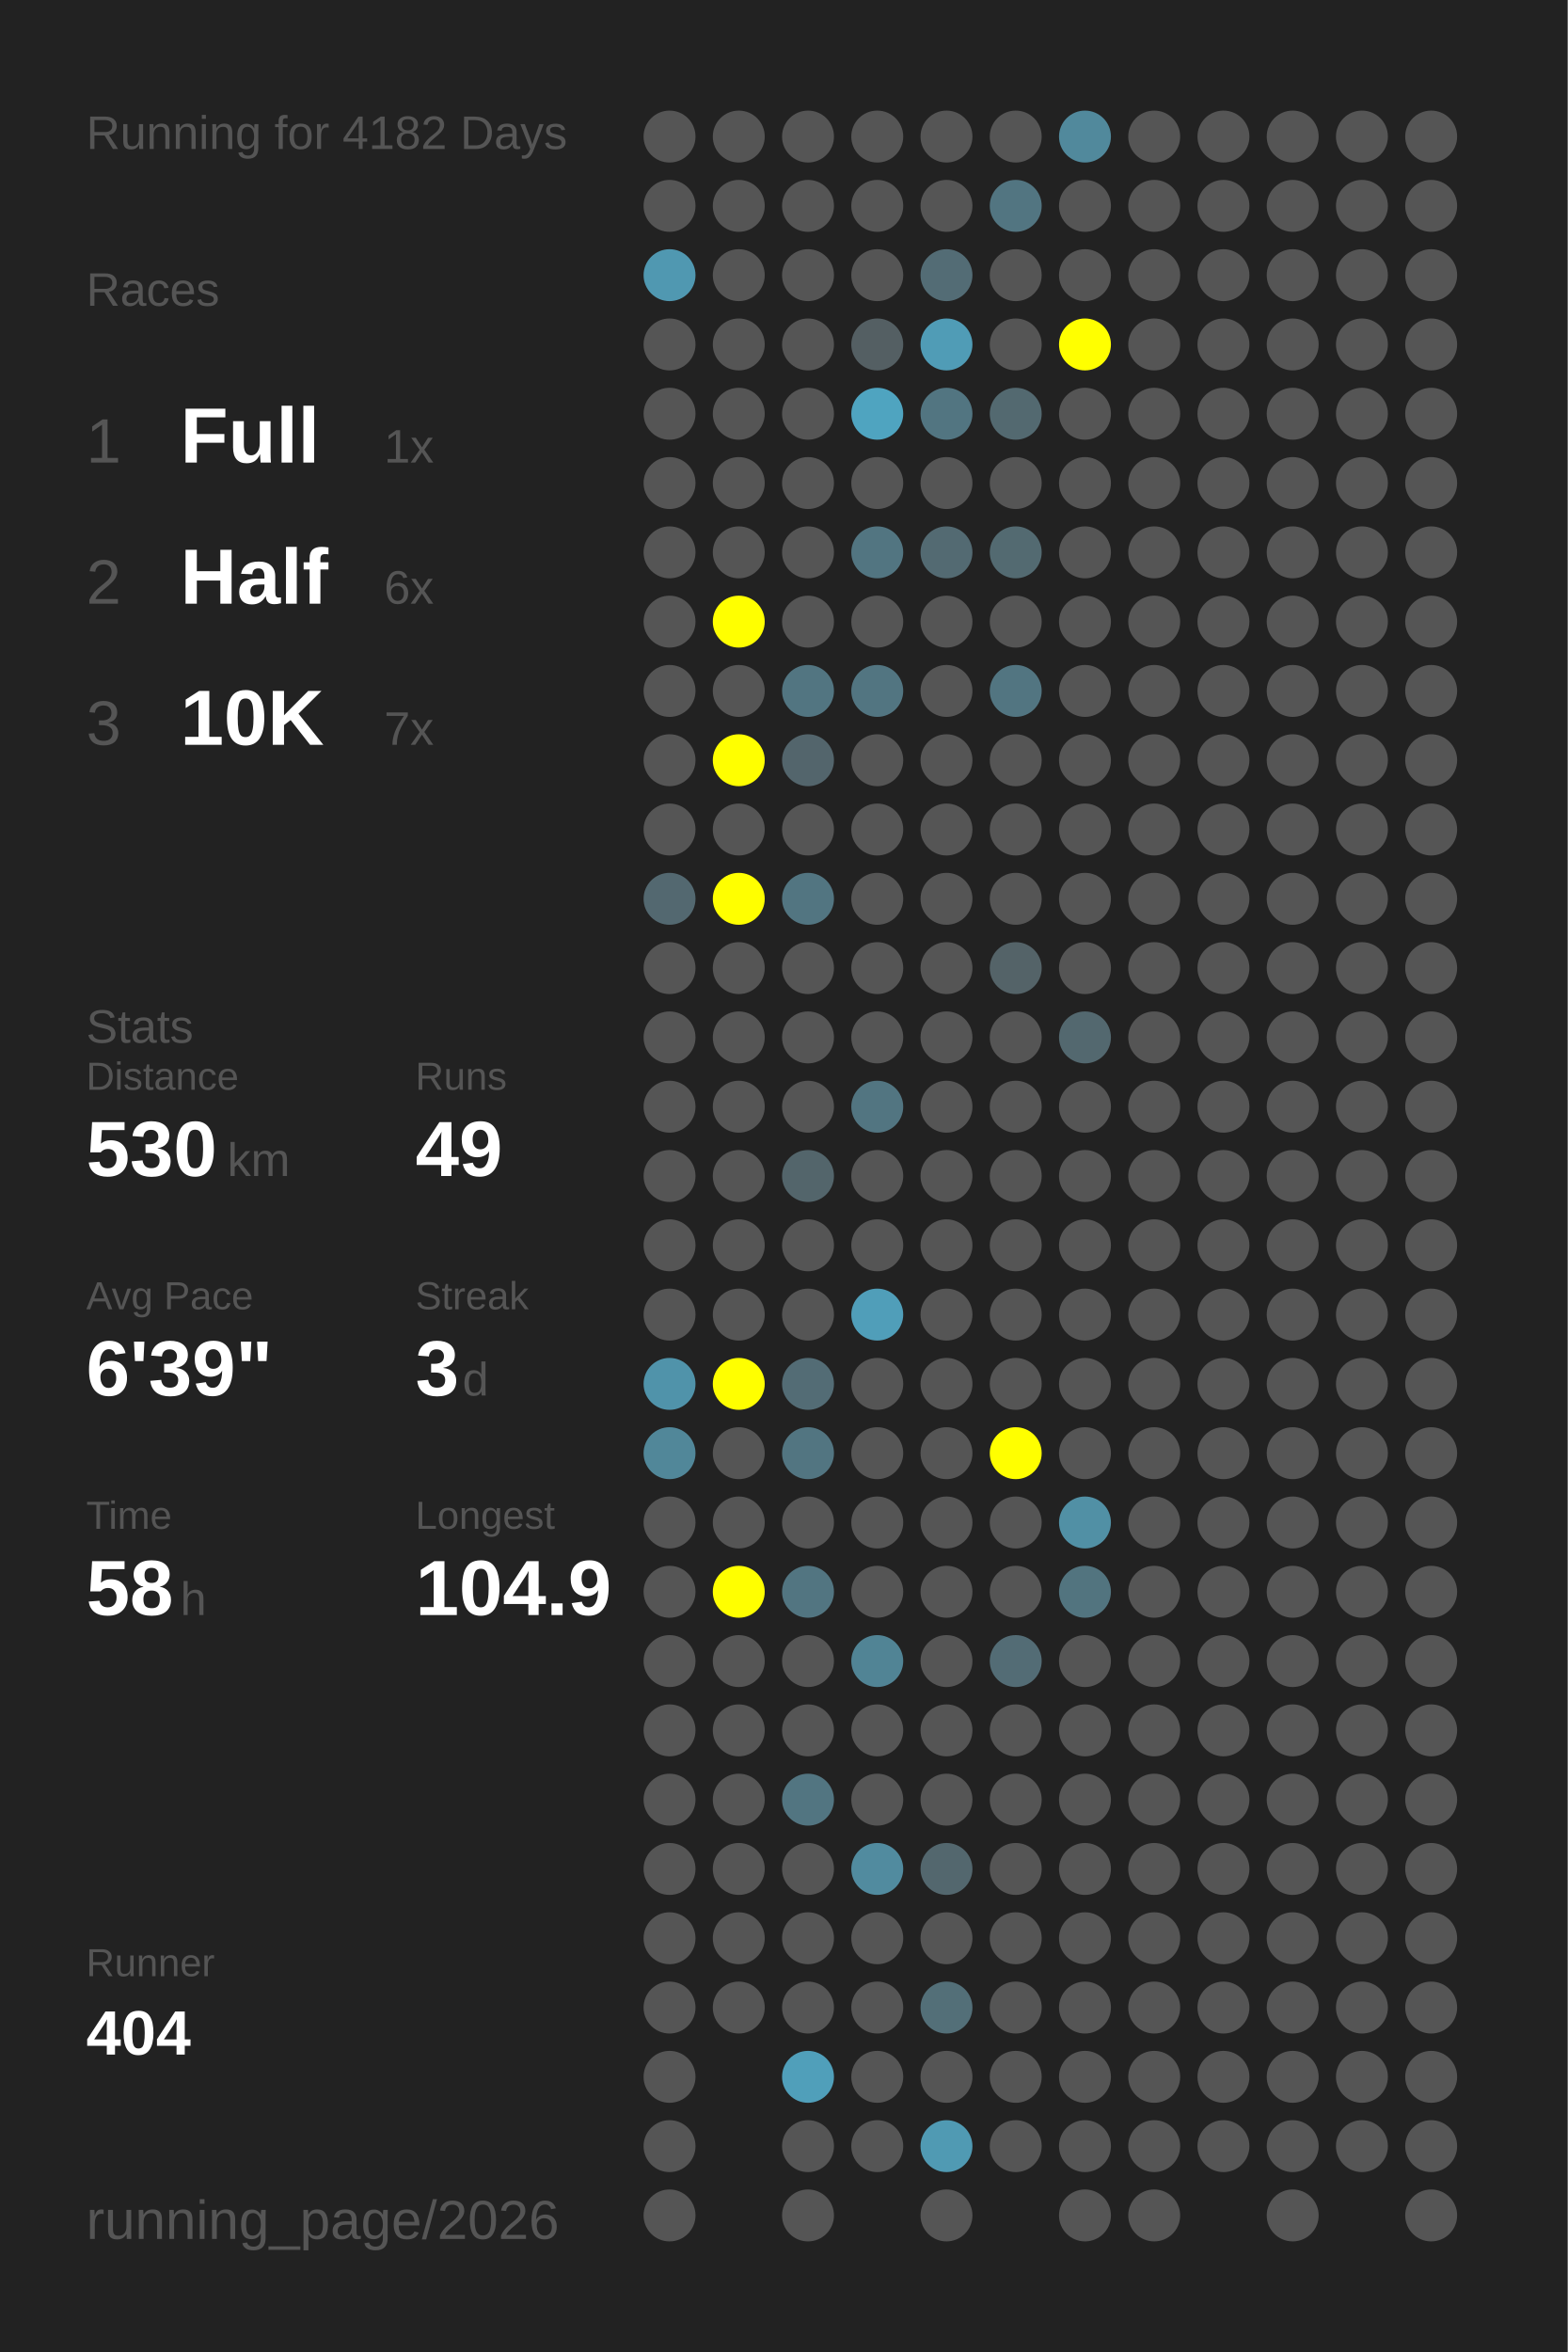
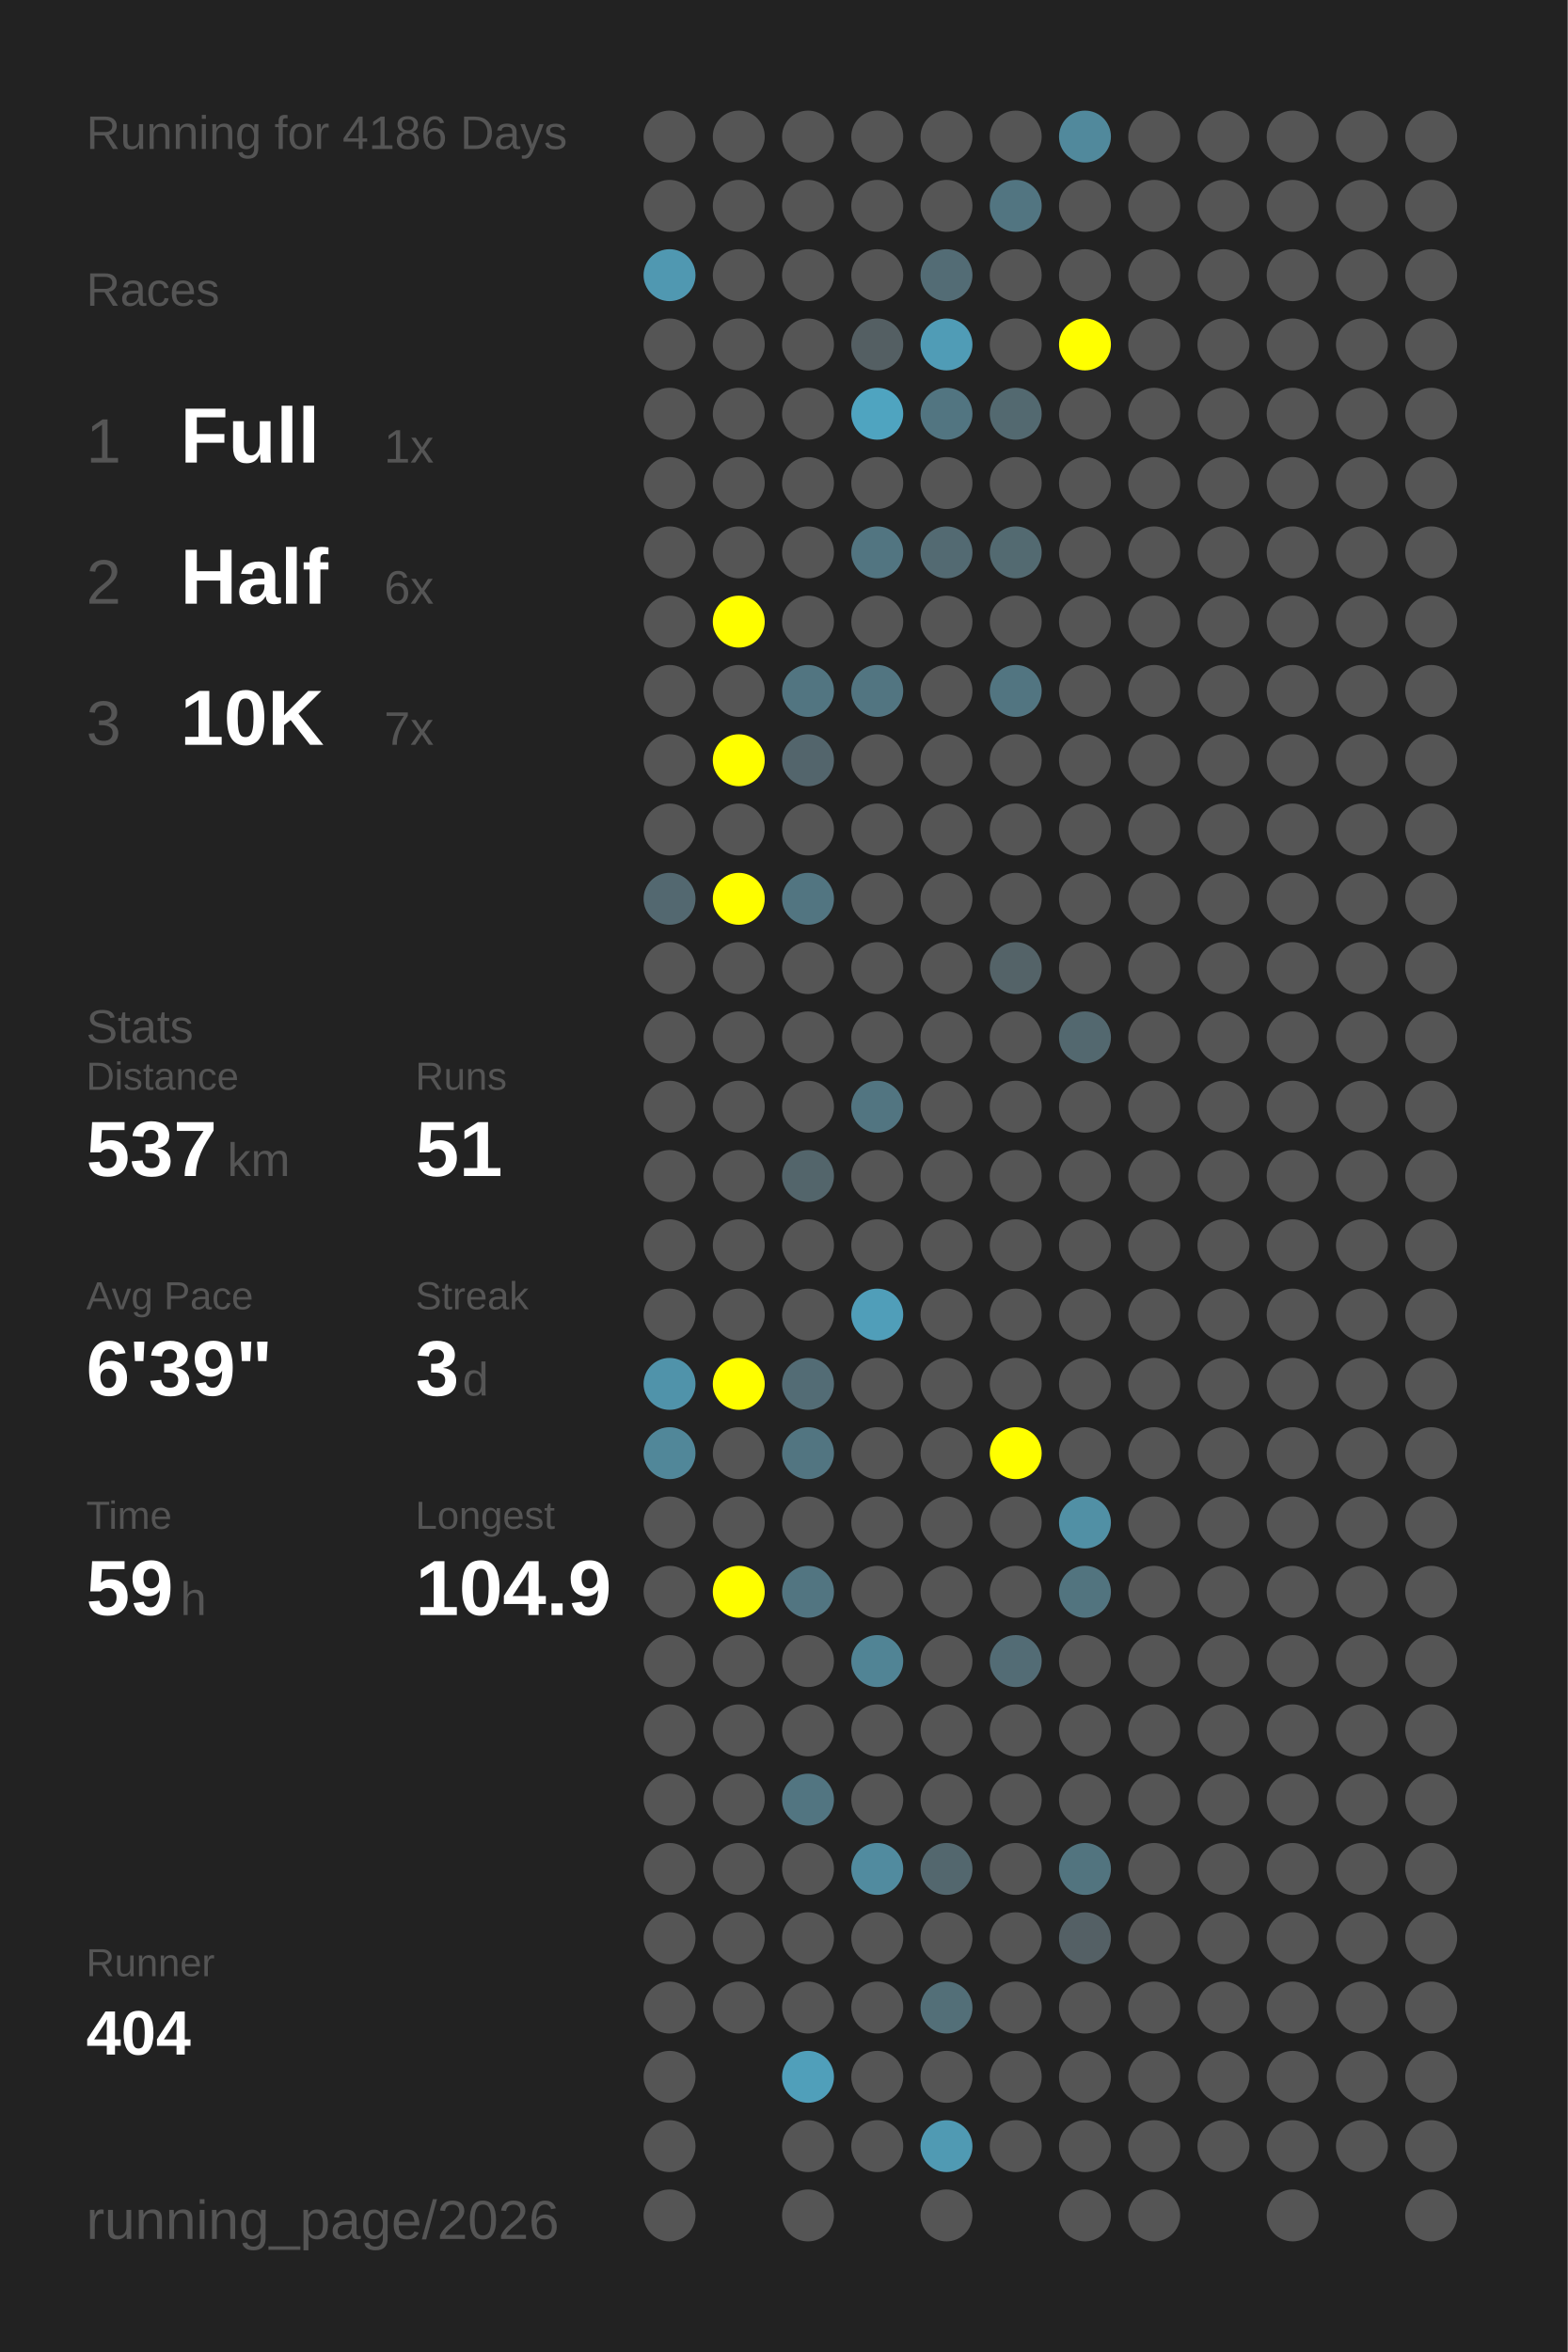
<svg xmlns="http://www.w3.org/2000/svg" baseProfile="full" height="300mm" version="1.1" viewBox="0,0,200,300" width="200mm">
  <defs />
  <rect fill="#222222" height="300" width="200" x="0" y="0" />
-   <text fill="#555555" style="font-size:6px; font-family:Arial;" x="11" y="19">Running for 4182 Days</text>
+   <text fill="#555555" style="font-size:6px; font-family:Arial;" x="11" y="19">Running for 4186 Days</text>
  <text fill="#555555" style="font-size:6px; font-family:Arial;" x="11" y="39">Races</text>
  <text fill="#555555" style="font-size:8px; font-family:Arial;" x="11" y="59">1</text>
  <text fill="#FFFFFF" style="font-size:10px; font-family:Arial; font-weight:bold;" x="23" y="59">Full</text>
  <text fill="#555555" style="font-size:6px; font-family:Arial;" x="49" y="59">1x</text>
  <text fill="#555555" style="font-size:8px; font-family:Arial;" x="11" y="77">2</text>
  <text fill="#FFFFFF" style="font-size:10px; font-family:Arial; font-weight:bold;" x="23" y="77">Half</text>
  <text fill="#555555" style="font-size:6px; font-family:Arial;" x="49" y="77">6x</text>
  <text fill="#555555" style="font-size:8px; font-family:Arial;" x="11" y="95">3</text>
  <text fill="#FFFFFF" style="font-size:10px; font-family:Arial; font-weight:bold;" x="23" y="95">10K</text>
  <text fill="#555555" style="font-size:6px; font-family:Arial;" x="49" y="95">7x</text>
  <text fill="#555555" style="font-size:6px; font-family:Arial;" x="11" y="133">Stats</text>
  <text fill="#555555" style="font-size:5px; font-family:Arial;" x="11" y="139">Distance</text>
-   <text fill="#FFFFFF" style="font-size:10px; font-family:Arial; font-weight:bold;" x="11" y="150">530</text>
+   <text fill="#FFFFFF" style="font-size:10px; font-family:Arial; font-weight:bold;" x="11" y="150">537</text>
  <text fill="#555555" style="font-size:6px; font-family:Arial;" x="29" y="150">km</text>
  <text fill="#555555" style="font-size:5px; font-family:Arial;" x="53" y="139">Runs</text>
-   <text fill="#FFFFFF" style="font-size:10px; font-family:Arial; font-weight:bold;" x="53" y="150">49</text>
+   <text fill="#FFFFFF" style="font-size:10px; font-family:Arial; font-weight:bold;" x="53" y="150">51</text>
  <text fill="#555555" style="font-size:5px; font-family:Arial;" x="11" y="167">Avg Pace</text>
  <text fill="#FFFFFF" style="font-size:10px; font-family:Arial; font-weight:bold;" x="11" y="178">6'39"</text>
  <text fill="#555555" style="font-size:5px; font-family:Arial;" x="53" y="167">Streak</text>
  <text fill="#FFFFFF" style="font-size:10px; font-family:Arial; font-weight:bold;" x="53" y="178">3</text>
  <text fill="#555555" style="font-size:6px; font-family:Arial;" x="59" y="178">d</text>
  <text fill="#555555" style="font-size:5px; font-family:Arial;" x="11" y="195">Time</text>
-   <text fill="#FFFFFF" style="font-size:10px; font-family:Arial; font-weight:bold;" x="11" y="206">58</text>
+   <text fill="#FFFFFF" style="font-size:10px; font-family:Arial; font-weight:bold;" x="11" y="206">59</text>
  <text fill="#555555" style="font-size:6px; font-family:Arial;" x="23" y="206">h</text>
  <text fill="#555555" style="font-size:5px; font-family:Arial;" x="53" y="195">Longest</text>
  <text fill="#FFFFFF" style="font-size:10px; font-family:Arial; font-weight:bold;" x="53" y="206">104.9</text>
  <text fill="#555555" style="font-size:5px; font-family:Arial;" x="11" y="252.065">Runner</text>
  <text fill="#FFFFFF" style="font-size:8px; font-family:Arial; font-weight:bold;" x="11" y="262.065">404</text>
  <text fill="#555555" style="font-size:7px; font-family:Arial;" x="11" y="285.581">running_page/2026</text>
  <circle cx="85.417" cy="17.419" fill="#555555" r="3.312" />
  <circle cx="85.417" cy="26.258" fill="#555555" r="3.312" />
  <circle cx="85.417" cy="35.097" fill="#5098b1" r="3.312" />
  <circle cx="85.417" cy="43.935" fill="#555555" r="3.312" />
  <circle cx="85.417" cy="52.774" fill="#555555" r="3.312" />
  <circle cx="85.417" cy="61.613" fill="#555555" r="3.312" />
  <circle cx="85.417" cy="70.452" fill="#555555" r="3.312" />
  <circle cx="85.417" cy="79.29" fill="#555555" r="3.312" />
  <circle cx="85.417" cy="88.129" fill="#555555" r="3.312" />
  <circle cx="85.417" cy="96.968" fill="#555555" r="3.312" />
  <circle cx="85.417" cy="105.806" fill="#555555" r="3.312" />
  <circle cx="85.417" cy="114.645" fill="#536870" r="3.312" />
  <circle cx="85.417" cy="123.484" fill="#555555" r="3.312" />
  <circle cx="85.417" cy="132.323" fill="#555555" r="3.312" />
  <circle cx="85.417" cy="141.161" fill="#555555" r="3.312" />
  <circle cx="85.417" cy="150" fill="#555555" r="3.312" />
  <circle cx="85.417" cy="158.839" fill="#555555" r="3.312" />
  <circle cx="85.417" cy="167.677" fill="#555555" r="3.312" />
  <circle cx="85.417" cy="176.516" fill="#5093aa" r="3.312" />
  <circle cx="85.417" cy="185.355" fill="#518799" r="3.312" />
  <circle cx="85.417" cy="194.194" fill="#555555" r="3.312" />
  <circle cx="85.417" cy="203.032" fill="#555555" r="3.312" />
  <circle cx="85.417" cy="211.871" fill="#555555" r="3.312" />
  <circle cx="85.417" cy="220.71" fill="#555555" r="3.312" />
  <circle cx="85.417" cy="229.548" fill="#555555" r="3.312" />
  <circle cx="85.417" cy="238.387" fill="#555555" r="3.312" />
  <circle cx="85.417" cy="247.226" fill="#555555" r="3.312" />
  <circle cx="85.417" cy="256.065" fill="#555555" r="3.312" />
  <circle cx="85.417" cy="264.903" fill="#555555" r="3.312" />
  <circle cx="85.417" cy="273.742" fill="#555555" r="3.312" />
  <circle cx="85.417" cy="282.581" fill="#555555" r="3.312" />
  <circle cx="94.25" cy="17.419" fill="#555555" r="3.312" />
  <circle cx="94.25" cy="26.258" fill="#555555" r="3.312" />
  <circle cx="94.25" cy="35.097" fill="#555555" r="3.312" />
  <circle cx="94.25" cy="43.935" fill="#555555" r="3.312" />
  <circle cx="94.25" cy="52.774" fill="#555555" r="3.312" />
  <circle cx="94.25" cy="61.613" fill="#555555" r="3.312" />
  <circle cx="94.25" cy="70.452" fill="#555555" r="3.312" />
  <circle cx="94.25" cy="79.29" fill="#FFFF00" r="3.312" />
  <circle cx="94.25" cy="88.129" fill="#555555" r="3.312" />
  <circle cx="94.25" cy="96.968" fill="#FFFF00" r="3.312" />
  <circle cx="94.25" cy="105.806" fill="#555555" r="3.312" />
  <circle cx="94.25" cy="114.645" fill="#FFFF00" r="3.312" />
  <circle cx="94.25" cy="123.484" fill="#555555" r="3.312" />
  <circle cx="94.25" cy="132.323" fill="#555555" r="3.312" />
  <circle cx="94.25" cy="141.161" fill="#555555" r="3.312" />
  <circle cx="94.25" cy="150" fill="#555555" r="3.312" />
  <circle cx="94.25" cy="158.839" fill="#555555" r="3.312" />
  <circle cx="94.25" cy="167.677" fill="#555555" r="3.312" />
  <circle cx="94.25" cy="176.516" fill="#FFFF00" r="3.312" />
  <circle cx="94.25" cy="185.355" fill="#555555" r="3.312" />
  <circle cx="94.25" cy="194.194" fill="#555555" r="3.312" />
  <circle cx="94.25" cy="203.032" fill="#FFFF00" r="3.312" />
  <circle cx="94.25" cy="211.871" fill="#555555" r="3.312" />
  <circle cx="94.25" cy="220.71" fill="#555555" r="3.312" />
  <circle cx="94.25" cy="229.548" fill="#555555" r="3.312" />
  <circle cx="94.25" cy="238.387" fill="#555555" r="3.312" />
  <circle cx="94.25" cy="247.226" fill="#555555" r="3.312" />
  <circle cx="94.25" cy="256.065" fill="#555555" r="3.312" />
  <circle cx="103.083" cy="17.419" fill="#555555" r="3.312" />
  <circle cx="103.083" cy="26.258" fill="#555555" r="3.312" />
  <circle cx="103.083" cy="35.097" fill="#555555" r="3.312" />
  <circle cx="103.083" cy="43.935" fill="#555555" r="3.312" />
  <circle cx="103.083" cy="52.774" fill="#555555" r="3.312" />
  <circle cx="103.083" cy="61.613" fill="#555555" r="3.312" />
  <circle cx="103.083" cy="70.452" fill="#555555" r="3.312" />
  <circle cx="103.083" cy="79.29" fill="#555555" r="3.312" />
  <circle cx="103.083" cy="88.129" fill="#527581" r="3.312" />
  <circle cx="103.083" cy="96.968" fill="#53656c" r="3.312" />
  <circle cx="103.083" cy="105.806" fill="#555555" r="3.312" />
  <circle cx="103.083" cy="114.645" fill="#527581" r="3.312" />
  <circle cx="103.083" cy="123.484" fill="#555555" r="3.312" />
  <circle cx="103.083" cy="132.323" fill="#555555" r="3.312" />
  <circle cx="103.083" cy="141.161" fill="#555555" r="3.312" />
  <circle cx="103.083" cy="150" fill="#53656b" r="3.312" />
  <circle cx="103.083" cy="158.839" fill="#555555" r="3.312" />
  <circle cx="103.083" cy="167.677" fill="#555555" r="3.312" />
  <circle cx="103.083" cy="176.516" fill="#536c75" r="3.312" />
  <circle cx="103.083" cy="185.355" fill="#527581" r="3.312" />
  <circle cx="103.083" cy="194.194" fill="#555555" r="3.312" />
  <circle cx="103.083" cy="203.032" fill="#527581" r="3.312" />
  <circle cx="103.083" cy="211.871" fill="#555555" r="3.312" />
  <circle cx="103.083" cy="220.71" fill="#555555" r="3.312" />
  <circle cx="103.083" cy="229.548" fill="#527581" r="3.312" />
  <circle cx="103.083" cy="238.387" fill="#555555" r="3.312" />
  <circle cx="103.083" cy="247.226" fill="#555555" r="3.312" />
  <circle cx="103.083" cy="256.065" fill="#555555" r="3.312" />
  <circle cx="103.083" cy="264.903" fill="#509fba" r="3.312" />
  <circle cx="103.083" cy="273.742" fill="#555555" r="3.312" />
  <circle cx="103.083" cy="282.581" fill="#555555" r="3.312" />
  <circle cx="111.917" cy="17.419" fill="#555555" r="3.312" />
  <circle cx="111.917" cy="26.258" fill="#555555" r="3.312" />
  <circle cx="111.917" cy="35.097" fill="#555555" r="3.312" />
  <circle cx="111.917" cy="43.935" fill="#545f63" r="3.312" />
  <circle cx="111.917" cy="52.774" fill="#4fa4c0" r="3.312" />
  <circle cx="111.917" cy="61.613" fill="#555555" r="3.312" />
  <circle cx="111.917" cy="70.452" fill="#527581" r="3.312" />
  <circle cx="111.917" cy="79.29" fill="#555555" r="3.312" />
  <circle cx="111.917" cy="88.129" fill="#527581" r="3.312" />
  <circle cx="111.917" cy="96.968" fill="#555555" r="3.312" />
  <circle cx="111.917" cy="105.806" fill="#555555" r="3.312" />
  <circle cx="111.917" cy="114.645" fill="#555555" r="3.312" />
  <circle cx="111.917" cy="123.484" fill="#555555" r="3.312" />
  <circle cx="111.917" cy="132.323" fill="#555555" r="3.312" />
  <circle cx="111.917" cy="141.161" fill="#527581" r="3.312" />
  <circle cx="111.917" cy="150" fill="#555555" r="3.312" />
  <circle cx="111.917" cy="158.839" fill="#555555" r="3.312" />
  <circle cx="111.917" cy="167.677" fill="#509eb9" r="3.312" />
  <circle cx="111.917" cy="176.516" fill="#555555" r="3.312" />
  <circle cx="111.917" cy="185.355" fill="#555555" r="3.312" />
  <circle cx="111.917" cy="194.194" fill="#555555" r="3.312" />
  <circle cx="111.917" cy="203.032" fill="#555555" r="3.312" />
  <circle cx="111.917" cy="211.871" fill="#518495" r="3.312" />
  <circle cx="111.917" cy="220.71" fill="#555555" r="3.312" />
  <circle cx="111.917" cy="229.548" fill="#555555" r="3.312" />
  <circle cx="111.917" cy="238.387" fill="#518b9f" r="3.312" />
  <circle cx="111.917" cy="247.226" fill="#555555" r="3.312" />
  <circle cx="111.917" cy="256.065" fill="#555555" r="3.312" />
  <circle cx="111.917" cy="264.903" fill="#555555" r="3.312" />
  <circle cx="111.917" cy="273.742" fill="#555555" r="3.312" />
  <circle cx="120.75" cy="17.419" fill="#555555" r="3.312" />
  <circle cx="120.75" cy="26.258" fill="#555555" r="3.312" />
  <circle cx="120.75" cy="35.097" fill="#536c75" r="3.312" />
  <circle cx="120.75" cy="43.935" fill="#509cb6" r="3.312" />
  <circle cx="120.75" cy="52.774" fill="#527581" r="3.312" />
  <circle cx="120.75" cy="61.613" fill="#555555" r="3.312" />
  <circle cx="120.75" cy="70.452" fill="#536a72" r="3.312" />
  <circle cx="120.75" cy="79.29" fill="#555555" r="3.312" />
  <circle cx="120.75" cy="88.129" fill="#555555" r="3.312" />
  <circle cx="120.75" cy="96.968" fill="#555555" r="3.312" />
  <circle cx="120.75" cy="105.806" fill="#555555" r="3.312" />
  <circle cx="120.75" cy="114.645" fill="#555555" r="3.312" />
  <circle cx="120.75" cy="123.484" fill="#555555" r="3.312" />
  <circle cx="120.75" cy="132.323" fill="#555555" r="3.312" />
  <circle cx="120.75" cy="141.161" fill="#555555" r="3.312" />
  <circle cx="120.75" cy="150" fill="#555555" r="3.312" />
  <circle cx="120.75" cy="158.839" fill="#555555" r="3.312" />
  <circle cx="120.75" cy="167.677" fill="#555555" r="3.312" />
  <circle cx="120.75" cy="176.516" fill="#555555" r="3.312" />
  <circle cx="120.75" cy="185.355" fill="#555555" r="3.312" />
  <circle cx="120.75" cy="194.194" fill="#555555" r="3.312" />
  <circle cx="120.75" cy="203.032" fill="#555555" r="3.312" />
  <circle cx="120.75" cy="211.871" fill="#555555" r="3.312" />
  <circle cx="120.75" cy="220.71" fill="#555555" r="3.312" />
  <circle cx="120.75" cy="229.548" fill="#555555" r="3.312" />
  <circle cx="120.75" cy="238.387" fill="#53676e" r="3.312" />
  <circle cx="120.75" cy="247.226" fill="#555555" r="3.312" />
  <circle cx="120.75" cy="256.065" fill="#536f78" r="3.312" />
  <circle cx="120.75" cy="264.903" fill="#555555" r="3.312" />
  <circle cx="120.75" cy="273.742" fill="#509ab3" r="3.312" />
  <circle cx="120.75" cy="282.581" fill="#555555" r="3.312" />
  <circle cx="129.583" cy="17.419" fill="#555555" r="3.312" />
  <circle cx="129.583" cy="26.258" fill="#527581" r="3.312" />
  <circle cx="129.583" cy="35.097" fill="#555555" r="3.312" />
  <circle cx="129.583" cy="43.935" fill="#555555" r="3.312" />
  <circle cx="129.583" cy="52.774" fill="#536970" r="3.312" />
  <circle cx="129.583" cy="61.613" fill="#555555" r="3.312" />
  <circle cx="129.583" cy="70.452" fill="#536a71" r="3.312" />
  <circle cx="129.583" cy="79.29" fill="#555555" r="3.312" />
  <circle cx="129.583" cy="88.129" fill="#527581" r="3.312" />
  <circle cx="129.583" cy="96.968" fill="#555555" r="3.312" />
  <circle cx="129.583" cy="105.806" fill="#555555" r="3.312" />
  <circle cx="129.583" cy="114.645" fill="#555555" r="3.312" />
  <circle cx="129.583" cy="123.484" fill="#546368" r="3.312" />
  <circle cx="129.583" cy="132.323" fill="#555555" r="3.312" />
  <circle cx="129.583" cy="141.161" fill="#555555" r="3.312" />
  <circle cx="129.583" cy="150" fill="#555555" r="3.312" />
  <circle cx="129.583" cy="158.839" fill="#555555" r="3.312" />
  <circle cx="129.583" cy="167.677" fill="#555555" r="3.312" />
  <circle cx="129.583" cy="176.516" fill="#555555" r="3.312" />
  <circle cx="129.583" cy="185.355" fill="#FFFF00" r="3.312" />
  <circle cx="129.583" cy="194.194" fill="#555555" r="3.312" />
  <circle cx="129.583" cy="203.032" fill="#555555" r="3.312" />
  <circle cx="129.583" cy="211.871" fill="#536c75" r="3.312" />
  <circle cx="129.583" cy="220.71" fill="#555555" r="3.312" />
  <circle cx="129.583" cy="229.548" fill="#555555" r="3.312" />
  <circle cx="129.583" cy="238.387" fill="#555555" r="3.312" />
  <circle cx="129.583" cy="247.226" fill="#555555" r="3.312" />
  <circle cx="129.583" cy="256.065" fill="#555555" r="3.312" />
  <circle cx="129.583" cy="264.903" fill="#555555" r="3.312" />
  <circle cx="129.583" cy="273.742" fill="#555555" r="3.312" />
  <circle cx="138.417" cy="17.419" fill="#51899c" r="3.312" />
  <circle cx="138.417" cy="26.258" fill="#555555" r="3.312" />
  <circle cx="138.417" cy="35.097" fill="#555555" r="3.312" />
  <circle cx="138.417" cy="43.935" fill="#FFFF00" r="3.312" />
  <circle cx="138.417" cy="52.774" fill="#555555" r="3.312" />
  <circle cx="138.417" cy="61.613" fill="#555555" r="3.312" />
  <circle cx="138.417" cy="70.452" fill="#555555" r="3.312" />
  <circle cx="138.417" cy="79.29" fill="#555555" r="3.312" />
  <circle cx="138.417" cy="88.129" fill="#555555" r="3.312" />
  <circle cx="138.417" cy="96.968" fill="#555555" r="3.312" />
  <circle cx="138.417" cy="105.806" fill="#555555" r="3.312" />
  <circle cx="138.417" cy="114.645" fill="#555555" r="3.312" />
  <circle cx="138.417" cy="123.484" fill="#555555" r="3.312" />
  <circle cx="138.417" cy="132.323" fill="#53686f" r="3.312" />
  <circle cx="138.417" cy="141.161" fill="#555555" r="3.312" />
  <circle cx="138.417" cy="150" fill="#555555" r="3.312" />
  <circle cx="138.417" cy="158.839" fill="#555555" r="3.312" />
  <circle cx="138.417" cy="167.677" fill="#555555" r="3.312" />
  <circle cx="138.417" cy="176.516" fill="#555555" r="3.312" />
  <circle cx="138.417" cy="185.355" fill="#555555" r="3.312" />
  <circle cx="138.417" cy="194.194" fill="#5190a5" r="3.312" />
  <circle cx="138.417" cy="203.032" fill="#52747f" r="3.312" />
  <circle cx="138.417" cy="211.871" fill="#555555" r="3.312" />
  <circle cx="138.417" cy="220.71" fill="#555555" r="3.312" />
  <circle cx="138.417" cy="229.548" fill="#555555" r="3.312" />
-   <circle cx="138.417" cy="238.387" fill="#555555" r="3.312" />
-   <circle cx="138.417" cy="247.226" fill="#555555" r="3.312" />
+   <circle cx="138.417" cy="238.387" fill="#52747f" r="3.312" />
+   <circle cx="138.417" cy="247.226" fill="#546065" r="3.312" />
  <circle cx="138.417" cy="256.065" fill="#555555" r="3.312" />
  <circle cx="138.417" cy="264.903" fill="#555555" r="3.312" />
  <circle cx="138.417" cy="273.742" fill="#555555" r="3.312" />
  <circle cx="138.417" cy="282.581" fill="#555555" r="3.312" />
  <circle cx="147.25" cy="17.419" fill="#555555" r="3.312" />
  <circle cx="147.25" cy="26.258" fill="#555555" r="3.312" />
  <circle cx="147.25" cy="35.097" fill="#555555" r="3.312" />
  <circle cx="147.25" cy="43.935" fill="#555555" r="3.312" />
  <circle cx="147.25" cy="52.774" fill="#555555" r="3.312" />
  <circle cx="147.25" cy="61.613" fill="#555555" r="3.312" />
  <circle cx="147.25" cy="70.452" fill="#555555" r="3.312" />
  <circle cx="147.25" cy="79.29" fill="#555555" r="3.312" />
  <circle cx="147.25" cy="88.129" fill="#555555" r="3.312" />
  <circle cx="147.25" cy="96.968" fill="#555555" r="3.312" />
  <circle cx="147.25" cy="105.806" fill="#555555" r="3.312" />
  <circle cx="147.25" cy="114.645" fill="#555555" r="3.312" />
  <circle cx="147.25" cy="123.484" fill="#555555" r="3.312" />
  <circle cx="147.25" cy="132.323" fill="#555555" r="3.312" />
  <circle cx="147.25" cy="141.161" fill="#555555" r="3.312" />
  <circle cx="147.25" cy="150" fill="#555555" r="3.312" />
  <circle cx="147.25" cy="158.839" fill="#555555" r="3.312" />
  <circle cx="147.25" cy="167.677" fill="#555555" r="3.312" />
  <circle cx="147.25" cy="176.516" fill="#555555" r="3.312" />
  <circle cx="147.25" cy="185.355" fill="#555555" r="3.312" />
  <circle cx="147.25" cy="194.194" fill="#555555" r="3.312" />
  <circle cx="147.25" cy="203.032" fill="#555555" r="3.312" />
  <circle cx="147.25" cy="211.871" fill="#555555" r="3.312" />
  <circle cx="147.25" cy="220.71" fill="#555555" r="3.312" />
  <circle cx="147.25" cy="229.548" fill="#555555" r="3.312" />
  <circle cx="147.25" cy="238.387" fill="#555555" r="3.312" />
  <circle cx="147.25" cy="247.226" fill="#555555" r="3.312" />
  <circle cx="147.25" cy="256.065" fill="#555555" r="3.312" />
  <circle cx="147.25" cy="264.903" fill="#555555" r="3.312" />
  <circle cx="147.25" cy="273.742" fill="#555555" r="3.312" />
  <circle cx="147.25" cy="282.581" fill="#555555" r="3.312" />
  <circle cx="156.083" cy="17.419" fill="#555555" r="3.312" />
  <circle cx="156.083" cy="26.258" fill="#555555" r="3.312" />
  <circle cx="156.083" cy="35.097" fill="#555555" r="3.312" />
  <circle cx="156.083" cy="43.935" fill="#555555" r="3.312" />
  <circle cx="156.083" cy="52.774" fill="#555555" r="3.312" />
  <circle cx="156.083" cy="61.613" fill="#555555" r="3.312" />
  <circle cx="156.083" cy="70.452" fill="#555555" r="3.312" />
  <circle cx="156.083" cy="79.29" fill="#555555" r="3.312" />
  <circle cx="156.083" cy="88.129" fill="#555555" r="3.312" />
  <circle cx="156.083" cy="96.968" fill="#555555" r="3.312" />
  <circle cx="156.083" cy="105.806" fill="#555555" r="3.312" />
  <circle cx="156.083" cy="114.645" fill="#555555" r="3.312" />
  <circle cx="156.083" cy="123.484" fill="#555555" r="3.312" />
  <circle cx="156.083" cy="132.323" fill="#555555" r="3.312" />
  <circle cx="156.083" cy="141.161" fill="#555555" r="3.312" />
  <circle cx="156.083" cy="150" fill="#555555" r="3.312" />
  <circle cx="156.083" cy="158.839" fill="#555555" r="3.312" />
  <circle cx="156.083" cy="167.677" fill="#555555" r="3.312" />
  <circle cx="156.083" cy="176.516" fill="#555555" r="3.312" />
  <circle cx="156.083" cy="185.355" fill="#555555" r="3.312" />
  <circle cx="156.083" cy="194.194" fill="#555555" r="3.312" />
  <circle cx="156.083" cy="203.032" fill="#555555" r="3.312" />
  <circle cx="156.083" cy="211.871" fill="#555555" r="3.312" />
  <circle cx="156.083" cy="220.71" fill="#555555" r="3.312" />
  <circle cx="156.083" cy="229.548" fill="#555555" r="3.312" />
  <circle cx="156.083" cy="238.387" fill="#555555" r="3.312" />
  <circle cx="156.083" cy="247.226" fill="#555555" r="3.312" />
  <circle cx="156.083" cy="256.065" fill="#555555" r="3.312" />
  <circle cx="156.083" cy="264.903" fill="#555555" r="3.312" />
  <circle cx="156.083" cy="273.742" fill="#555555" r="3.312" />
  <circle cx="164.917" cy="17.419" fill="#555555" r="3.312" />
  <circle cx="164.917" cy="26.258" fill="#555555" r="3.312" />
  <circle cx="164.917" cy="35.097" fill="#555555" r="3.312" />
  <circle cx="164.917" cy="43.935" fill="#555555" r="3.312" />
  <circle cx="164.917" cy="52.774" fill="#555555" r="3.312" />
  <circle cx="164.917" cy="61.613" fill="#555555" r="3.312" />
  <circle cx="164.917" cy="70.452" fill="#555555" r="3.312" />
  <circle cx="164.917" cy="79.29" fill="#555555" r="3.312" />
  <circle cx="164.917" cy="88.129" fill="#555555" r="3.312" />
  <circle cx="164.917" cy="96.968" fill="#555555" r="3.312" />
  <circle cx="164.917" cy="105.806" fill="#555555" r="3.312" />
  <circle cx="164.917" cy="114.645" fill="#555555" r="3.312" />
  <circle cx="164.917" cy="123.484" fill="#555555" r="3.312" />
  <circle cx="164.917" cy="132.323" fill="#555555" r="3.312" />
  <circle cx="164.917" cy="141.161" fill="#555555" r="3.312" />
  <circle cx="164.917" cy="150" fill="#555555" r="3.312" />
  <circle cx="164.917" cy="158.839" fill="#555555" r="3.312" />
  <circle cx="164.917" cy="167.677" fill="#555555" r="3.312" />
  <circle cx="164.917" cy="176.516" fill="#555555" r="3.312" />
  <circle cx="164.917" cy="185.355" fill="#555555" r="3.312" />
  <circle cx="164.917" cy="194.194" fill="#555555" r="3.312" />
  <circle cx="164.917" cy="203.032" fill="#555555" r="3.312" />
  <circle cx="164.917" cy="211.871" fill="#555555" r="3.312" />
  <circle cx="164.917" cy="220.71" fill="#555555" r="3.312" />
  <circle cx="164.917" cy="229.548" fill="#555555" r="3.312" />
  <circle cx="164.917" cy="238.387" fill="#555555" r="3.312" />
  <circle cx="164.917" cy="247.226" fill="#555555" r="3.312" />
  <circle cx="164.917" cy="256.065" fill="#555555" r="3.312" />
  <circle cx="164.917" cy="264.903" fill="#555555" r="3.312" />
  <circle cx="164.917" cy="273.742" fill="#555555" r="3.312" />
  <circle cx="164.917" cy="282.581" fill="#555555" r="3.312" />
  <circle cx="173.75" cy="17.419" fill="#555555" r="3.312" />
  <circle cx="173.75" cy="26.258" fill="#555555" r="3.312" />
  <circle cx="173.75" cy="35.097" fill="#555555" r="3.312" />
  <circle cx="173.75" cy="43.935" fill="#555555" r="3.312" />
  <circle cx="173.75" cy="52.774" fill="#555555" r="3.312" />
  <circle cx="173.75" cy="61.613" fill="#555555" r="3.312" />
  <circle cx="173.75" cy="70.452" fill="#555555" r="3.312" />
  <circle cx="173.75" cy="79.29" fill="#555555" r="3.312" />
  <circle cx="173.75" cy="88.129" fill="#555555" r="3.312" />
  <circle cx="173.75" cy="96.968" fill="#555555" r="3.312" />
  <circle cx="173.75" cy="105.806" fill="#555555" r="3.312" />
  <circle cx="173.75" cy="114.645" fill="#555555" r="3.312" />
  <circle cx="173.75" cy="123.484" fill="#555555" r="3.312" />
  <circle cx="173.75" cy="132.323" fill="#555555" r="3.312" />
  <circle cx="173.75" cy="141.161" fill="#555555" r="3.312" />
  <circle cx="173.75" cy="150" fill="#555555" r="3.312" />
  <circle cx="173.75" cy="158.839" fill="#555555" r="3.312" />
  <circle cx="173.75" cy="167.677" fill="#555555" r="3.312" />
  <circle cx="173.75" cy="176.516" fill="#555555" r="3.312" />
  <circle cx="173.75" cy="185.355" fill="#555555" r="3.312" />
  <circle cx="173.75" cy="194.194" fill="#555555" r="3.312" />
  <circle cx="173.75" cy="203.032" fill="#555555" r="3.312" />
  <circle cx="173.75" cy="211.871" fill="#555555" r="3.312" />
  <circle cx="173.75" cy="220.71" fill="#555555" r="3.312" />
  <circle cx="173.75" cy="229.548" fill="#555555" r="3.312" />
  <circle cx="173.75" cy="238.387" fill="#555555" r="3.312" />
  <circle cx="173.75" cy="247.226" fill="#555555" r="3.312" />
  <circle cx="173.75" cy="256.065" fill="#555555" r="3.312" />
  <circle cx="173.75" cy="264.903" fill="#555555" r="3.312" />
  <circle cx="173.75" cy="273.742" fill="#555555" r="3.312" />
  <circle cx="182.583" cy="17.419" fill="#555555" r="3.312" />
  <circle cx="182.583" cy="26.258" fill="#555555" r="3.312" />
  <circle cx="182.583" cy="35.097" fill="#555555" r="3.312" />
  <circle cx="182.583" cy="43.935" fill="#555555" r="3.312" />
  <circle cx="182.583" cy="52.774" fill="#555555" r="3.312" />
  <circle cx="182.583" cy="61.613" fill="#555555" r="3.312" />
  <circle cx="182.583" cy="70.452" fill="#555555" r="3.312" />
  <circle cx="182.583" cy="79.29" fill="#555555" r="3.312" />
  <circle cx="182.583" cy="88.129" fill="#555555" r="3.312" />
  <circle cx="182.583" cy="96.968" fill="#555555" r="3.312" />
  <circle cx="182.583" cy="105.806" fill="#555555" r="3.312" />
  <circle cx="182.583" cy="114.645" fill="#555555" r="3.312" />
  <circle cx="182.583" cy="123.484" fill="#555555" r="3.312" />
  <circle cx="182.583" cy="132.323" fill="#555555" r="3.312" />
  <circle cx="182.583" cy="141.161" fill="#555555" r="3.312" />
  <circle cx="182.583" cy="150" fill="#555555" r="3.312" />
  <circle cx="182.583" cy="158.839" fill="#555555" r="3.312" />
  <circle cx="182.583" cy="167.677" fill="#555555" r="3.312" />
  <circle cx="182.583" cy="176.516" fill="#555555" r="3.312" />
  <circle cx="182.583" cy="185.355" fill="#555555" r="3.312" />
  <circle cx="182.583" cy="194.194" fill="#555555" r="3.312" />
  <circle cx="182.583" cy="203.032" fill="#555555" r="3.312" />
  <circle cx="182.583" cy="211.871" fill="#555555" r="3.312" />
  <circle cx="182.583" cy="220.71" fill="#555555" r="3.312" />
  <circle cx="182.583" cy="229.548" fill="#555555" r="3.312" />
  <circle cx="182.583" cy="238.387" fill="#555555" r="3.312" />
  <circle cx="182.583" cy="247.226" fill="#555555" r="3.312" />
  <circle cx="182.583" cy="256.065" fill="#555555" r="3.312" />
  <circle cx="182.583" cy="264.903" fill="#555555" r="3.312" />
  <circle cx="182.583" cy="273.742" fill="#555555" r="3.312" />
  <circle cx="182.583" cy="282.581" fill="#555555" r="3.312" />
</svg>
